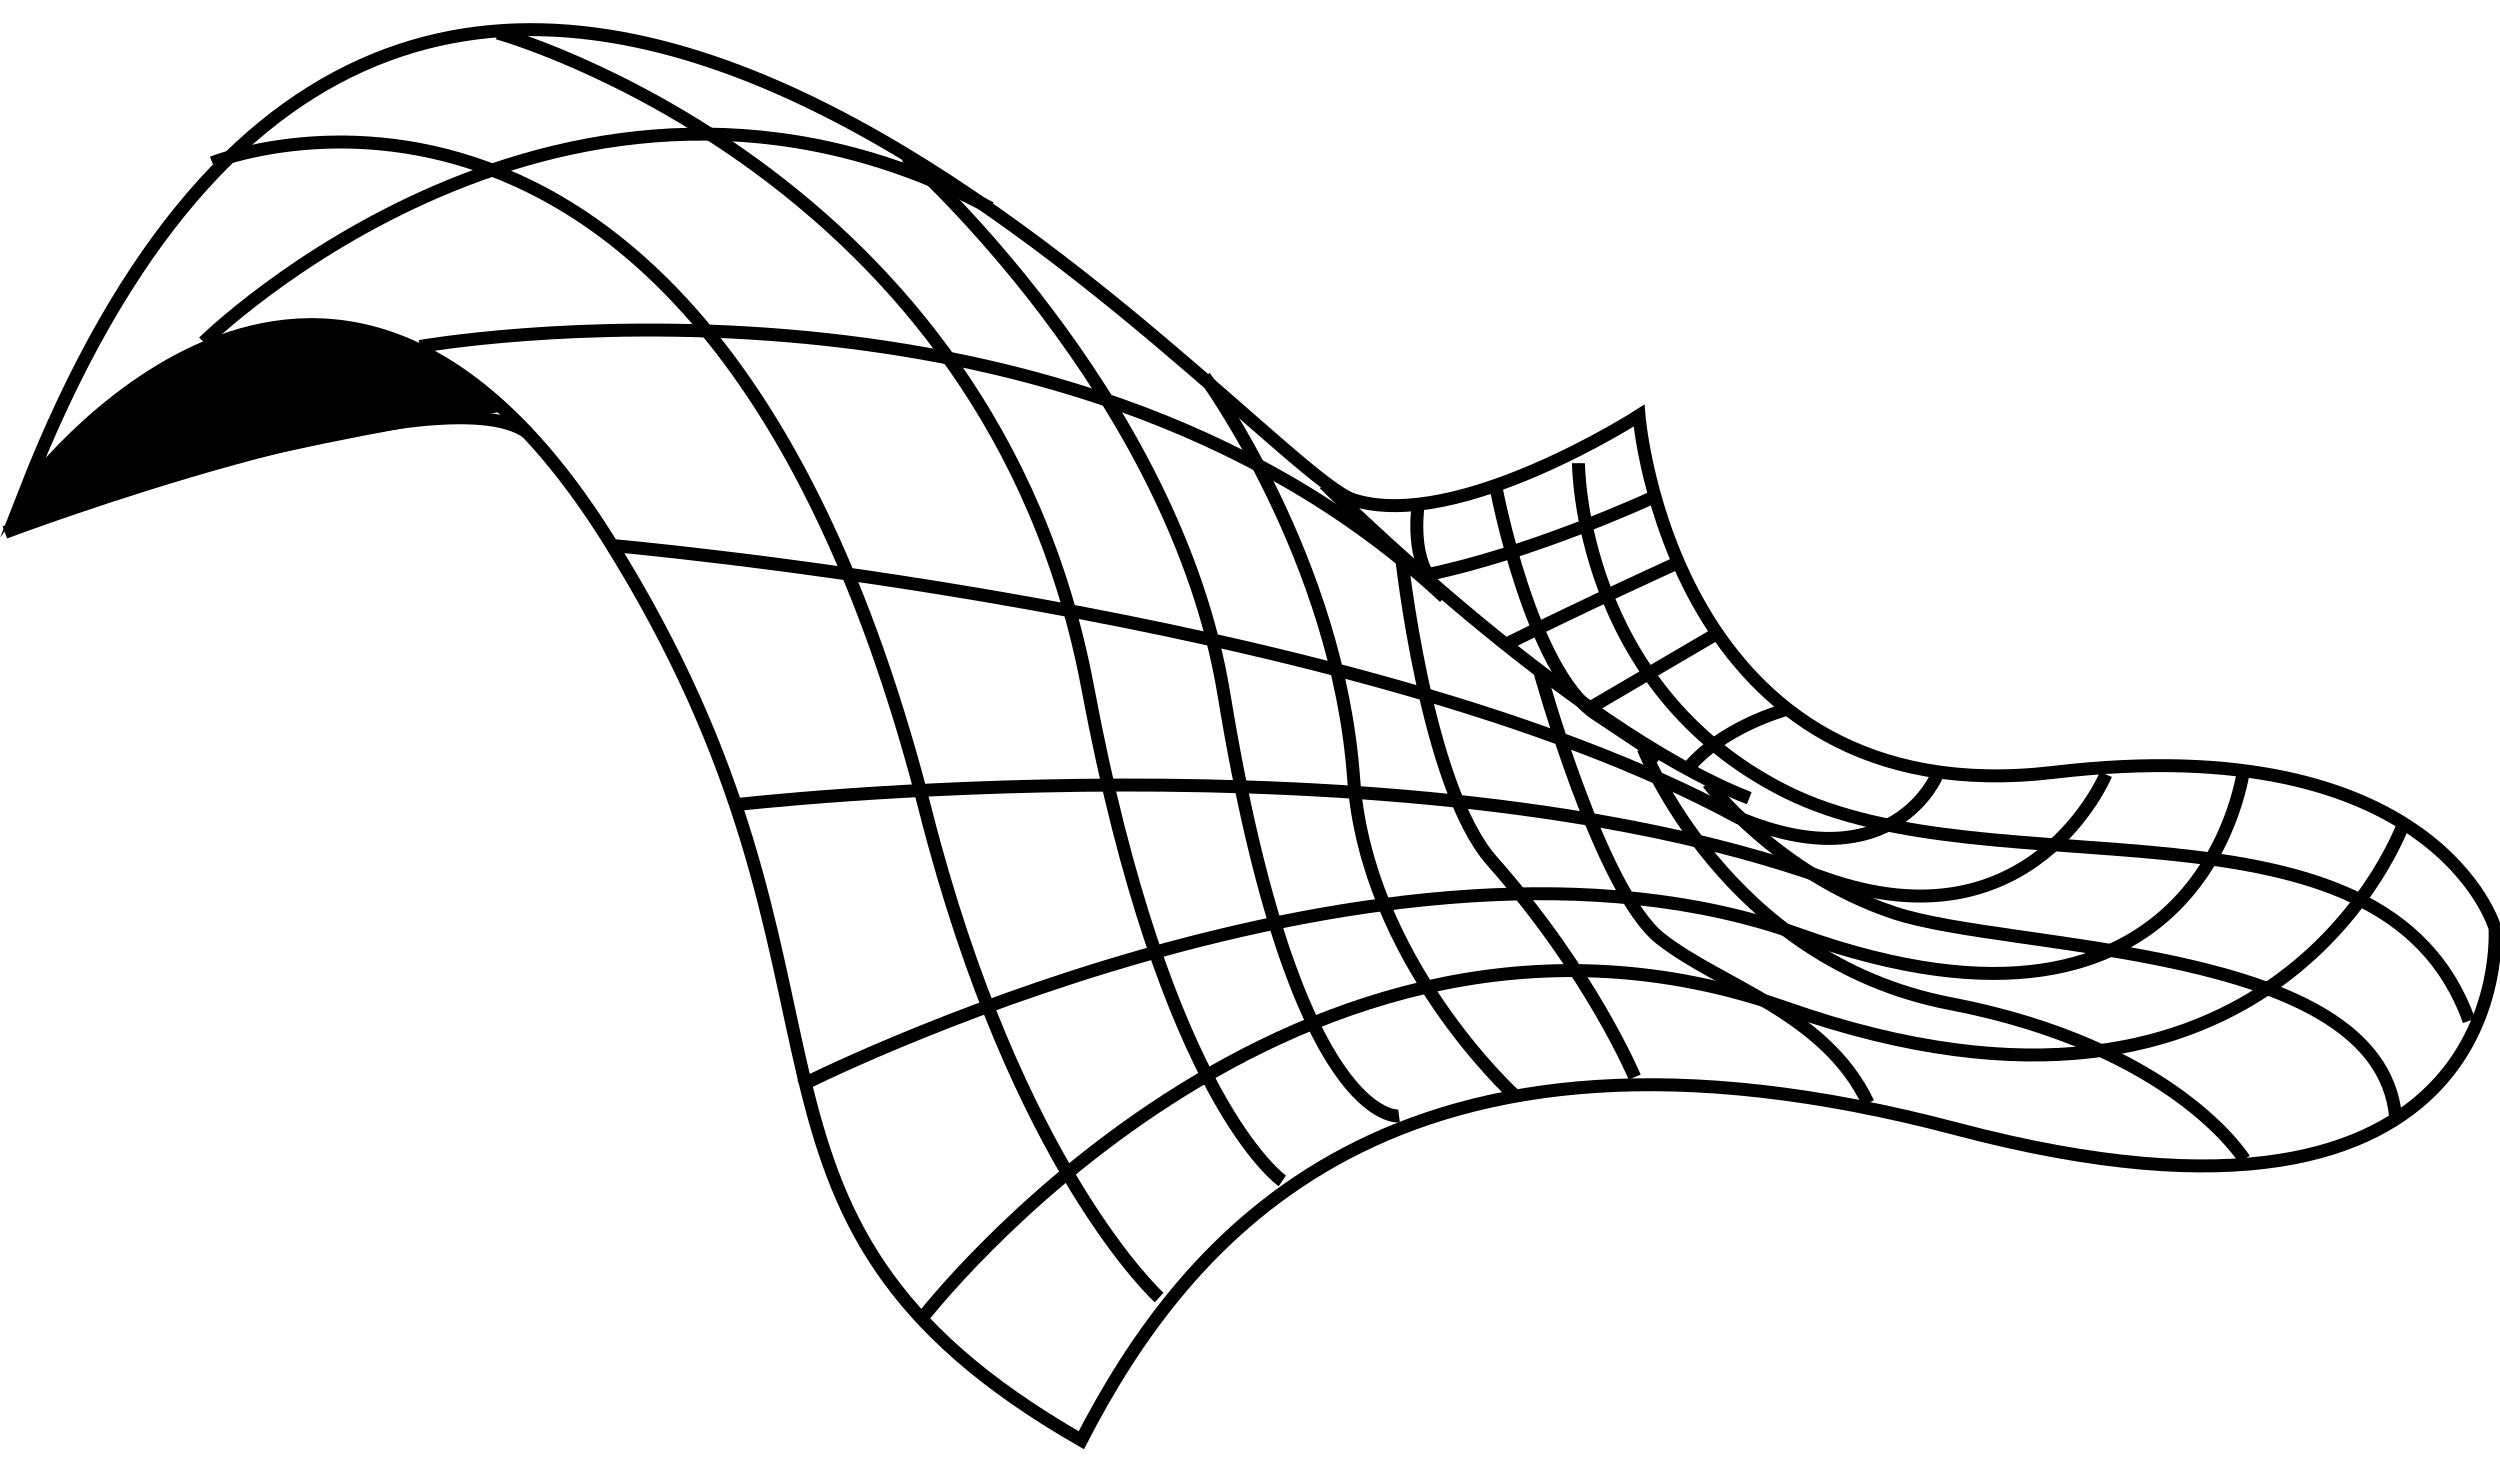
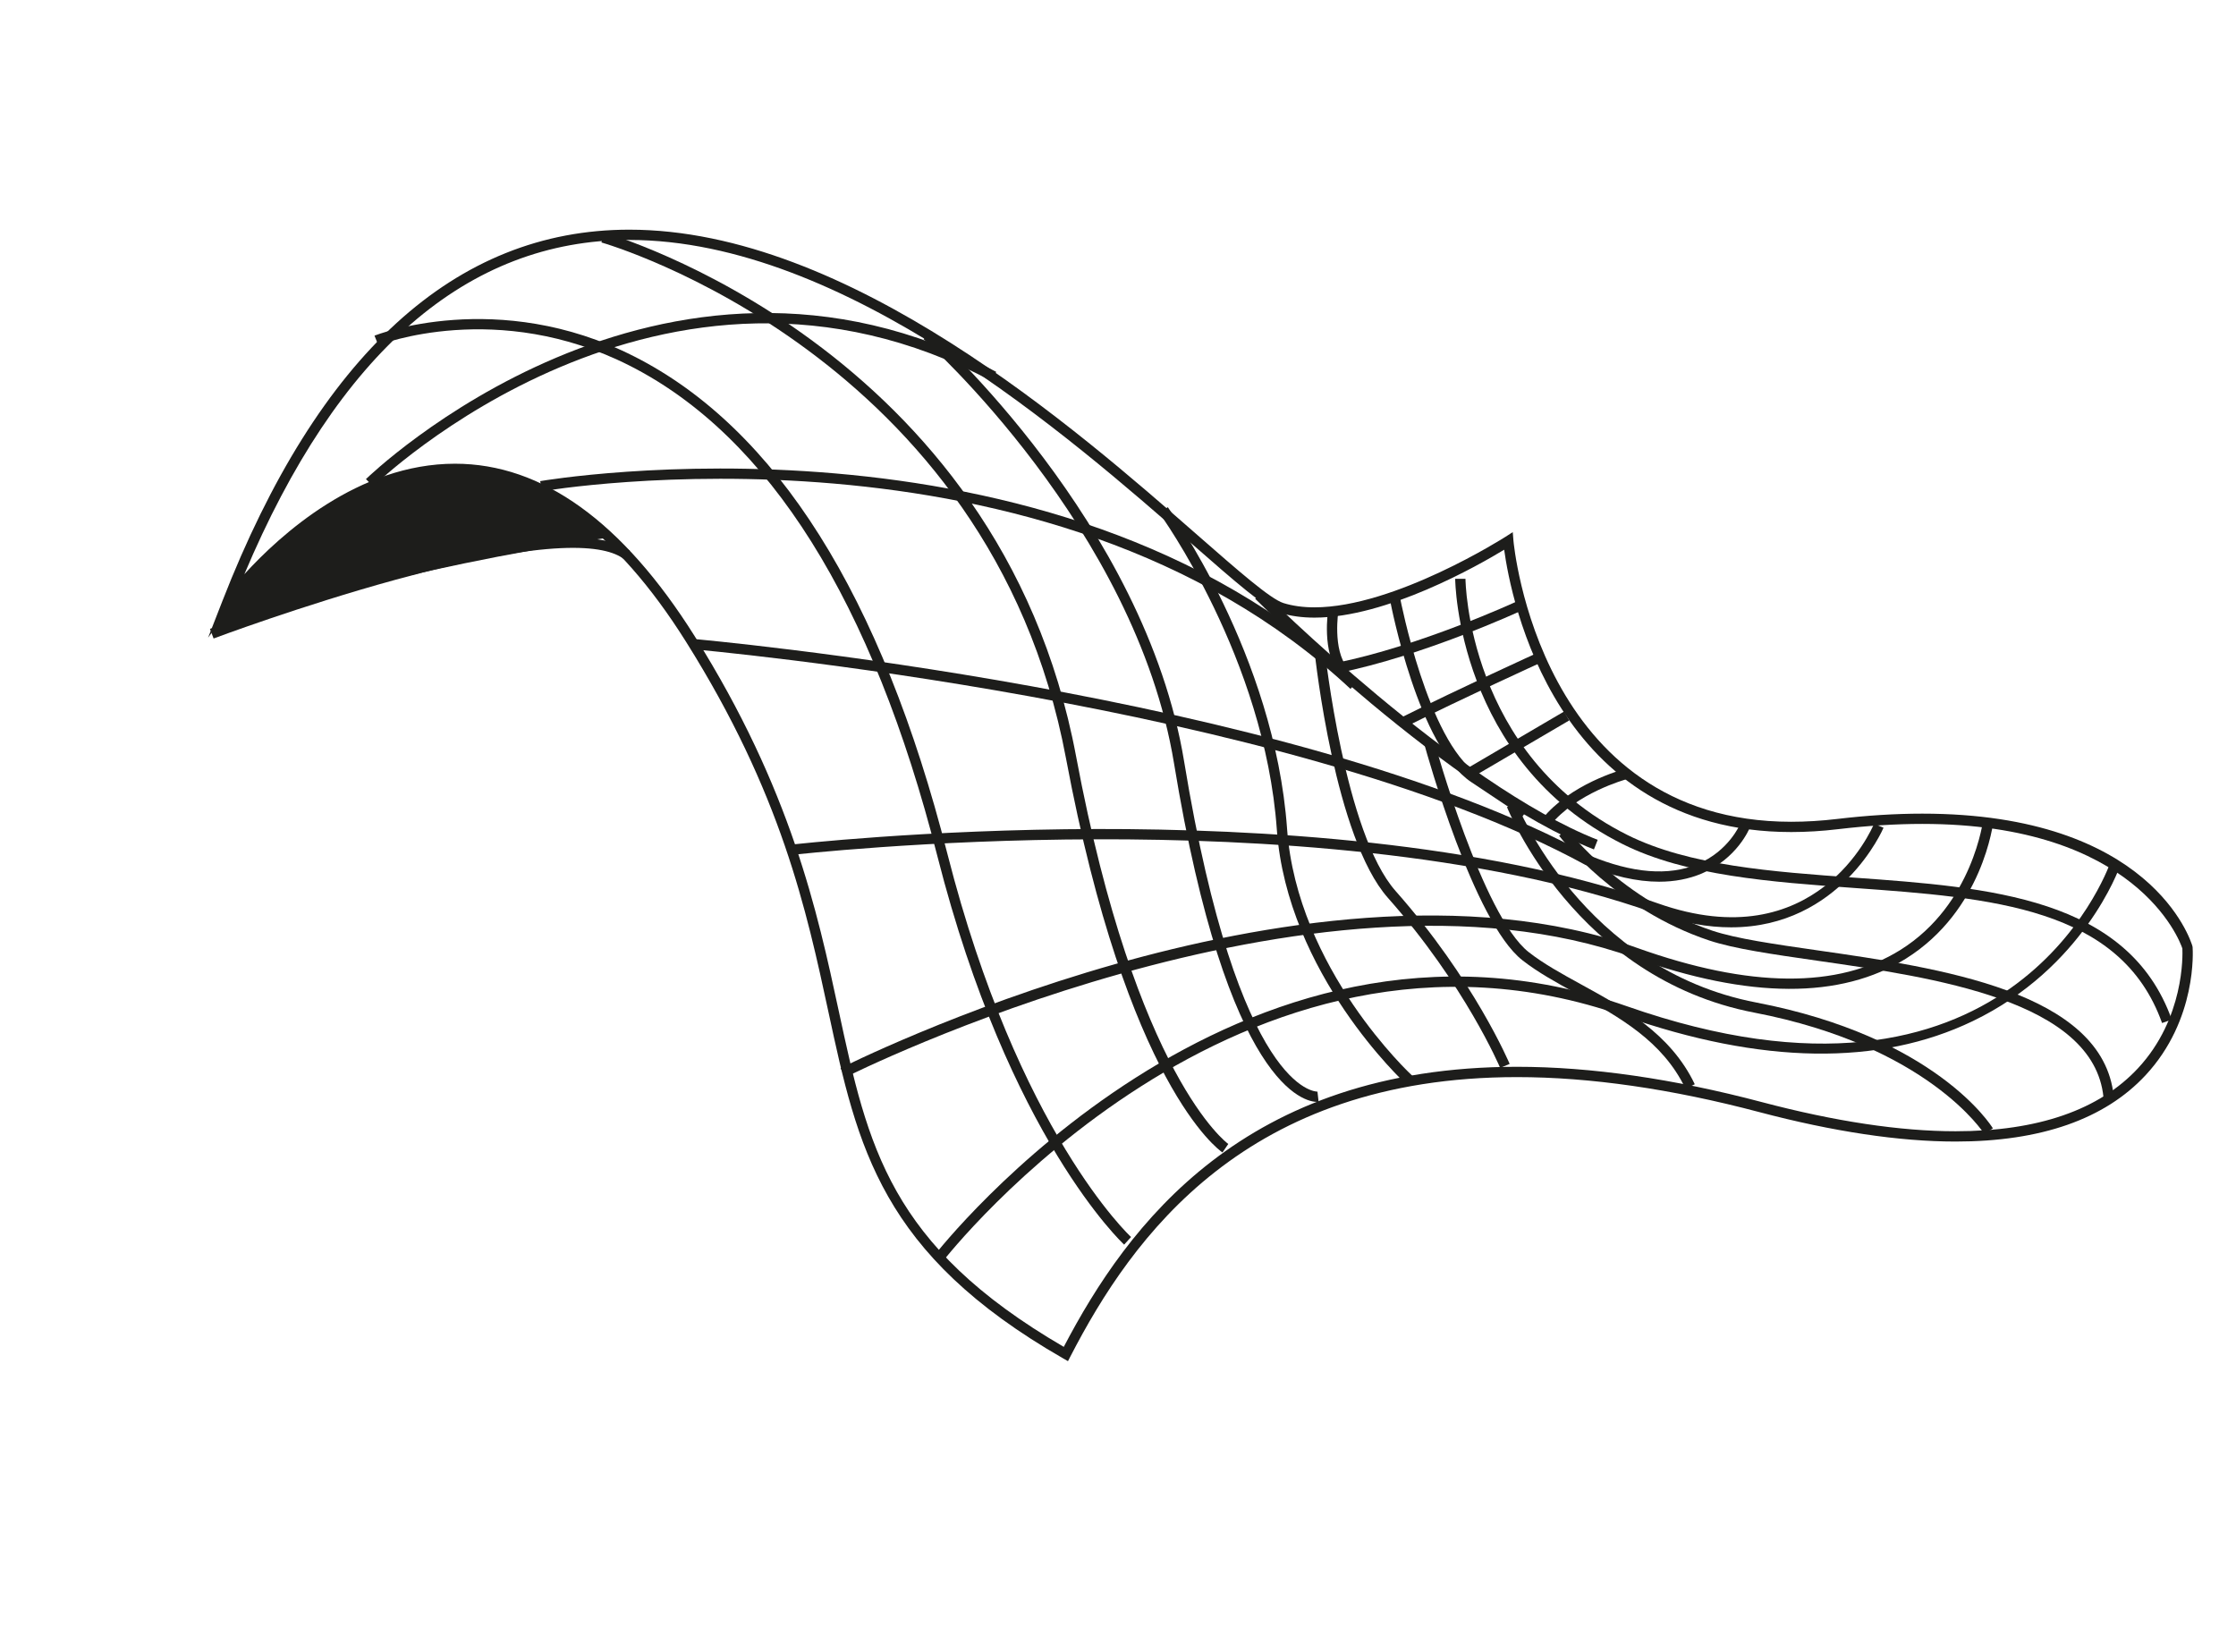
- <svg xmlns="http://www.w3.org/2000/svg" version="1.1" id="Layer_1" x="0px" y="0px" width="192.76px" height="113.39px" viewBox="0 0 192.76 113.39" enable-background="new 0 0 192.76 113.39" xml:space="preserve">
+ <svg xmlns="http://www.w3.org/2000/svg" version="1.1" id="Layer_1" x="0px" y="0px" width="501px" height="370px" viewBox="0 0 501 370" enable-background="new 0 0 501 370" xml:space="preserve">
  <g>
-     <path fill="none" stroke="#000000" stroke-miterlimit="10" d="M1.873,38.048c0,0,23-31.5,45,3.5s6,52,36.5,69.5   c8-15.5,24-35.5,67.5-24s41.5-15.5,41.5-15.5s-4.5-15.5-34-12s-32-27.5-32-27.5s-14,9-22,6.5   C96.373,36.048,32.873-41.452,1.873,38.048z" />
-     <path fill="none" stroke="#000000" stroke-miterlimit="10" d="M102.123,37.298c0,0,18.75,18.75,32.75,24.25" />
-     <path fill="none" stroke="#000000" stroke-miterlimit="10" d="M0.373,41.048c0,0,33.667-12.667,40.333-7.667" />
-     <path fill="none" stroke="#000000" stroke-miterlimit="10" d="M16.373,12.548c0,0,38.329-15.493,55,50c7,27.5,18,37.5,18,37.5" />
-     <path fill="none" stroke="#000000" stroke-miterlimit="10" d="M38.373,2.548c0,0,38,10.5,45.5,50.5c5.975,31.867,15,38,15,38" />
-     <path fill="none" stroke="#000000" stroke-miterlimit="10" d="M69.873,12.048c0,0,20.679,18.227,24.5,41.5   c5.5,33.5,13.5,32.5,13.5,32.5" />
-     <path fill="none" stroke="#000000" stroke-miterlimit="10" d="M92.873,29.048c0,0,10.288,14.014,11.5,31   c1,14,12.334,24.334,12.334,24.334" />
-     <path fill="none" stroke="#000000" stroke-miterlimit="10" d="M108.039,42.714c0,0,1.9,17.904,7,23.668   c7.668,8.666,11,16.666,11,16.666" />
-     <path fill="none" stroke="#000000" stroke-miterlimit="10" d="M121.707,35.714c0,0,0,17.333,16,25.333s45.998-1,52.666,17.666" />
-     <path fill="none" stroke="#000000" stroke-miterlimit="10" d="M115.373,37.714c0,0,2.666,14,7.666,17.334s5,3.334,5,3.334" />
-     <path fill="none" stroke="#000000" stroke-miterlimit="10" d="M109.373,38.714c0,0-0.666,4,1,6" />
-     <path fill="none" stroke="#000000" stroke-miterlimit="10" d="M131.707,60.382c0,0,5.332,7,14.332,10s37.332,2.332,38.666,15.666" />
-     <path fill="none" stroke="#000000" stroke-miterlimit="10" d="M126.707,57.714c0,0,6.332,16.334,23.666,19.668   c17.334,3.332,22.666,12,22.666,12" />
-     <path fill="none" stroke="#000000" stroke-miterlimit="10" d="M118.707,51.714c0,0,4.666,17.001,9.332,20.668   c4.668,3.666,12.666,5.666,16,12.666" />
-     <path fill="none" stroke="#000000" stroke-miterlimit="10" d="M71.039,101.714c0,0,28.668-37.333,66.668-24   c37.998,13.334,47.666-14.332,47.666-14.332" />
-     <path fill="none" stroke="#000000" stroke-miterlimit="10" d="M61.706,83.714c0,0,45.333-23,77.001-11.666   c31.666,11.334,34.332-13,34.332-13" />
-     <path fill="none" stroke="#000000" stroke-miterlimit="10" d="M56.706,62.048c0,0,51.235-5.938,84.001,5.666   c16,5.668,21.666-8,21.666-8" />
-     <path fill="none" stroke="#000000" stroke-miterlimit="10" d="M47.039,42.048c0,0,57.668,5,87,21c12,5,15.334-3.334,15.334-3.334" />
-     <path fill="none" stroke="#000000" stroke-miterlimit="10" d="M111.373,46.048c-30-28-79-19.333-79-19.333" />
-     <path fill="none" stroke="#000000" stroke-miterlimit="10" d="M15.706,26.381c0,0,28-27.667,60.667-10.333" />
-     <path fill="none" stroke="#000000" stroke-miterlimit="10" d="M127.373,38.382c0,0-9.334,4.333-17.666,6" />
-     <path fill="none" stroke="#000000" stroke-miterlimit="10" d="M129.373,43.382c0,0-7.334,3.332-13.334,6.332" />
-     <line fill="none" stroke="#000000" stroke-miterlimit="10" x1="132.039" y1="49.048" x2="122.373" y2="54.714" />
-     <path fill="none" stroke="#000000" stroke-miterlimit="10" d="M137.707,54.714c0,0-5.002,1.334-7.668,4.668" />
-     <path d="M0.538,40.548c0,0,17.167-27.5,38.333-8.833C18.205,34.881,5.705,39.048,0.538,40.548z" />
+     <path fill="#1D1D1B" d="M239.289,304.973l-1.045-0.599c-40.964-23.502-46.098-47.337-52.597-77.513   c-4.956-23.006-10.572-49.084-31.961-83.113c-15.66-24.913-33.065-37.545-51.733-37.545c-28.191,0-49.896,29.247-50.112,29.542   l-5.215,7.135l3.21-8.233c21.525-55.201,52.194-83.188,91.154-83.188c49.145,0,100.065,44.574,127.42,68.521   c9.083,7.95,16.257,14.229,19.165,15.14c2.038,0.636,4.374,0.959,6.941,0.959c18.008,0,42.572-15.657,42.817-15.814l1.616-1.041   l0.156,1.917c0.052,0.63,5.769,62.985,62.252,62.981c3.29,0,6.735-0.211,10.245-0.626c6.677-0.793,13.108-1.195,19.104-1.195   c51.311,0,60.176,28.473,60.528,29.684l0.041,0.236c0.049,0.655,1.061,16.197-10.52,28.669c-9.168,9.875-23.497,14.88-42.594,14.88   c-12.608,0-27.416-2.223-44.014-6.611c-19.644-5.193-37.895-7.829-54.241-7.829c-60.743,0-86.201,35.714-100.066,62.579   L239.289,304.973z M101.954,103.897c19.514,0,37.576,12.995,53.685,38.624c21.605,34.373,27.514,61.81,32.262,83.854   c6.569,30.505,11.333,52.618,50.449,75.396c14.265-27.266,40.361-62.751,101.559-62.751c16.545,0,34.993,2.661,54.832,7.905   c16.405,4.337,31.017,6.537,43.423,6.537c18.428,0,32.189-4.76,40.905-14.145c10.367-11.166,9.987-25.311,9.916-26.803   c-0.651-1.932-10.406-27.913-58.276-27.913c-5.906,0-12.242,0.396-18.835,1.178c-3.594,0.427-7.133,0.645-10.515,0.645   c-52.989,0.004-62.88-52.654-64.333-63.258c-5.79,3.515-26.288,15.217-42.509,15.217c-2.801,0-5.369-0.358-7.624-1.065   c-3.378-1.055-9.99-6.843-20-15.605c-27.129-23.747-77.625-67.95-125.903-67.95c-36.288,0-65.279,25.188-86.238,74.89   C62.805,119.803,80.292,103.897,101.954,103.897z" />
+     <path fill="#1D1D1B" d="M357.137,190.318c-32.134-12.623-75.472-55.733-75.903-56.167l1.631-1.63   c0.431,0.43,43.433,43.208,75.114,55.654L357.137,190.318z" />
+     <path fill="#1D1D1B" d="M47.858,143.06l-0.812-2.156c3.194-1.202,78.398-29.292,94.09-17.52l-1.382,1.844   c-4.178-3.132-16.458-4.859-51.25,4.7C67.471,135.707,48.052,142.988,47.858,143.06z" />
+     <path fill="#1D1D1B" d="M251.876,278.866c-0.255-0.232-25.804-24.018-41.842-87.03c-14.534-57.094-37.728-94.069-68.937-109.898   c-29.637-15.03-56.058-4.703-56.324-4.596l-0.864-2.139c0.272-0.11,27.596-10.833,58.182,4.653   c31.853,16.128,55.465,53.613,70.176,111.413c15.87,62.345,40.909,85.663,41.161,85.891L251.876,278.866z" />
+     <path fill="#1D1D1B" d="M273.907,258.219c-0.865-0.592-21.362-15.252-35.069-88.357C221.882,79.435,135.628,54.567,134.758,54.326   l0.616-2.222c0.882,0.244,88.506,25.462,105.731,117.332c13.478,71.88,33.898,86.733,34.104,86.876L273.907,258.219z" />
+     <path fill="#1D1D1B" d="M295.148,246.894c-2.592,0-20.102-2.794-32.104-75.905c-8.644-52.646-55.64-94.588-56.114-95.005   l1.525-1.729c0.479,0.422,48.087,42.913,56.862,96.36c12.214,74.396,29.649,73.962,29.874,73.97l0.258,2.293   C295.405,246.882,295.301,246.894,295.148,246.894z" />
+     <path fill="#1D1D1B" d="M314.895,242.744c-0.264-0.244-26.496-24.511-28.807-56.875c-2.743-38.387-26.062-70.552-26.296-70.874   l1.858-1.365c0.239,0.325,23.946,33.029,26.734,72.075c2.247,31.454,27.807,55.097,28.064,55.333L314.895,242.744z" />
+     <path fill="#1D1D1B" d="M336.126,239.261c-0.075-0.183-7.831-18.515-25.161-38.105c-11.863-13.413-16.24-53.509-16.42-55.21   l2.292-0.243c0.042,0.409,4.479,41.063,15.856,53.923c17.6,19.896,25.482,38.562,25.562,38.748L336.126,239.261z" />
+     <path fill="#1D1D1B" d="M484.434,229.212c-9.272-25.963-38.32-28.055-69.071-30.265c-18.464-1.332-37.555-2.706-51.788-9.821   c-37.098-18.55-37.524-59.035-37.524-59.441l2.304-0.001c0,0.393,0.456,39.48,36.25,57.38c13.825,6.911,32.684,8.27,50.923,9.581   c30.138,2.17,61.298,4.412,71.078,31.794L484.434,229.212z" />
+     <path fill="#1D1D1B" d="M341.161,182.906l-11.528-7.686c-11.794-7.863-17.913-39.37-18.167-40.708l2.264-0.432   c0.062,0.318,6.189,31.893,17.182,39.221l11.529,7.687L341.161,182.906z" />
+     <path fill="#1D1D1B" d="M300.183,151.173c-4.131-4.96-2.62-14.364-2.557-14.761l2.275,0.378c-0.017,0.087-1.401,8.761,2.056,12.907   L300.183,151.173z" />
+     <path fill="#1D1D1B" d="M471.307,245.848c-2.171-21.697-38.065-26.854-64.275-30.617c-9.927-1.428-18.498-2.657-24.096-4.524   c-20.845-6.948-33.087-22.779-33.598-23.449l1.833-1.398c0.121,0.158,12.346,15.942,32.493,22.662   c5.399,1.798,13.879,3.016,23.692,4.427c26.965,3.872,63.89,9.177,66.241,32.672L471.307,245.848z" />
+     <path fill="#1D1D1B" d="M444.574,254.025c-0.122-0.195-12.584-19.658-51.496-27.142c-40.128-7.714-55.275-45.675-55.425-46.059   l2.151-0.835c0.144,0.372,14.859,37.16,53.705,44.628c40.004,7.695,52.514,27.364,53.024,28.196L444.574,254.025z" />
+     <path fill="#1D1D1B" d="M377.65,243.924c-5.095-10.698-14.947-16.106-24.474-21.335c-4.429-2.433-8.611-4.727-12.087-7.457   c-10.933-8.59-21.476-46.636-21.916-48.252l2.221-0.609c0.108,0.388,10.783,38.928,21.121,47.05   c3.326,2.613,7.429,4.865,11.769,7.248c9.389,5.151,20.033,10.993,25.448,22.367L377.65,243.924z" />
+     <path fill="#1D1D1B" d="M211.296,282.558l-1.829-1.406c0.667-0.865,67.619-86.39,155.004-55.718   c85.46,29.983,107.532-29.784,108.431-32.341l2.177,0.761c-0.328,0.935-8.274,23.003-33.044,34.924   c-20.985,10.099-47.337,9.705-78.327-1.168C277.878,197.487,211.952,281.703,211.296,282.558z" />
+     <path fill="#1D1D1B" d="M189.385,241.382l-1.044-2.056c0.263-0.134,26.635-13.425,61.595-23.332   c32.33-9.159,78.847-17.223,116.848-3.625c25.226,9.028,45.09,9.182,59.032,0.462c16.305-10.197,18.57-29.282,18.593-29.476   l2.293,0.252c-0.093,0.827-2.42,20.393-19.662,31.179c-14.576,9.11-35.11,9.029-61.031-0.246   C294.297,188.879,190.427,240.853,189.385,241.382z" />
+     <path fill="#1D1D1B" d="M387.868,207.773c-5.09,0-10.818-0.946-17.248-3.224c-38.867-13.768-89.253-16.588-124.776-16.5   c-38.463,0.079-68.083,3.462-68.376,3.492l-0.266-2.286c0.295-0.037,30.043-3.431,68.637-3.511   c35.654-0.053,86.374,2.755,125.552,16.633c35.398,12.541,47.989-16.558,48.506-17.801l2.129,0.883   C421.916,185.73,412.433,207.77,387.868,207.773z" />
+     <path fill="#1D1D1B" d="M371.749,197.551c-4.978,0-10.511-1.262-16.557-3.783c-66.757-36.404-198.919-48.217-200.244-48.332   l0.198-2.296c1.334,0.115,133.975,11.971,201.042,48.552c9.519,3.958,17.684,4.624,24.154,1.928   c7.034-2.936,9.552-8.97,9.576-9.031l2.142,0.857c-0.114,0.285-2.857,6.951-10.78,10.281   C378.385,196.943,375.2,197.551,371.749,197.551z" />
+     <path fill="#1D1D1B" d="M302.587,154.353c-67.938-63.414-180.029-44.482-181.155-44.284l-0.401-2.27   c1.131-0.203,114.335-19.339,183.133,44.867L302.587,154.353z" />
+     <path fill="#1D1D1B" d="M83.615,108.985l-1.622-1.639c0.65-0.644,66.026-63.926,141.224-24.024l-1.08,2.038   C148.42,46.244,84.255,108.354,83.615,108.985z" />
+     <path fill="#1D1D1B" d="M299.759,150.797l-0.452-2.261c18.853-3.771,40.26-13.65,40.472-13.75l0.974,2.092   C340.535,136.98,318.886,146.972,299.759,150.797z" />
+     <path fill="#1D1D1B" d="M314.651,162.995l-1.03-2.063c13.694-6.847,30.611-14.543,30.778-14.619l0.956,2.099   C345.185,148.487,328.305,156.167,314.651,162.995z" />
+     <rect x="338.732" y="154.043" transform="matrix(-0.5059 -0.8626 0.8626 -0.5059 367.8008 544.6088)" fill="#1D1D1B" width="2.305" height="25.836" />
+     <path fill="#1D1D1B" d="M347.313,184.973l-1.803-1.44c6.314-7.89,17.799-11.025,18.284-11.155l0.595,2.228   C364.275,174.635,353.145,177.683,347.313,184.973z" />
+     <path fill="#1D1D1B" d="M47.833,140.829c0,0,39.58-63.406,88.383-20.367C88.567,127.764,59.747,137.37,47.833,140.829z" />
  </g>
</svg>
